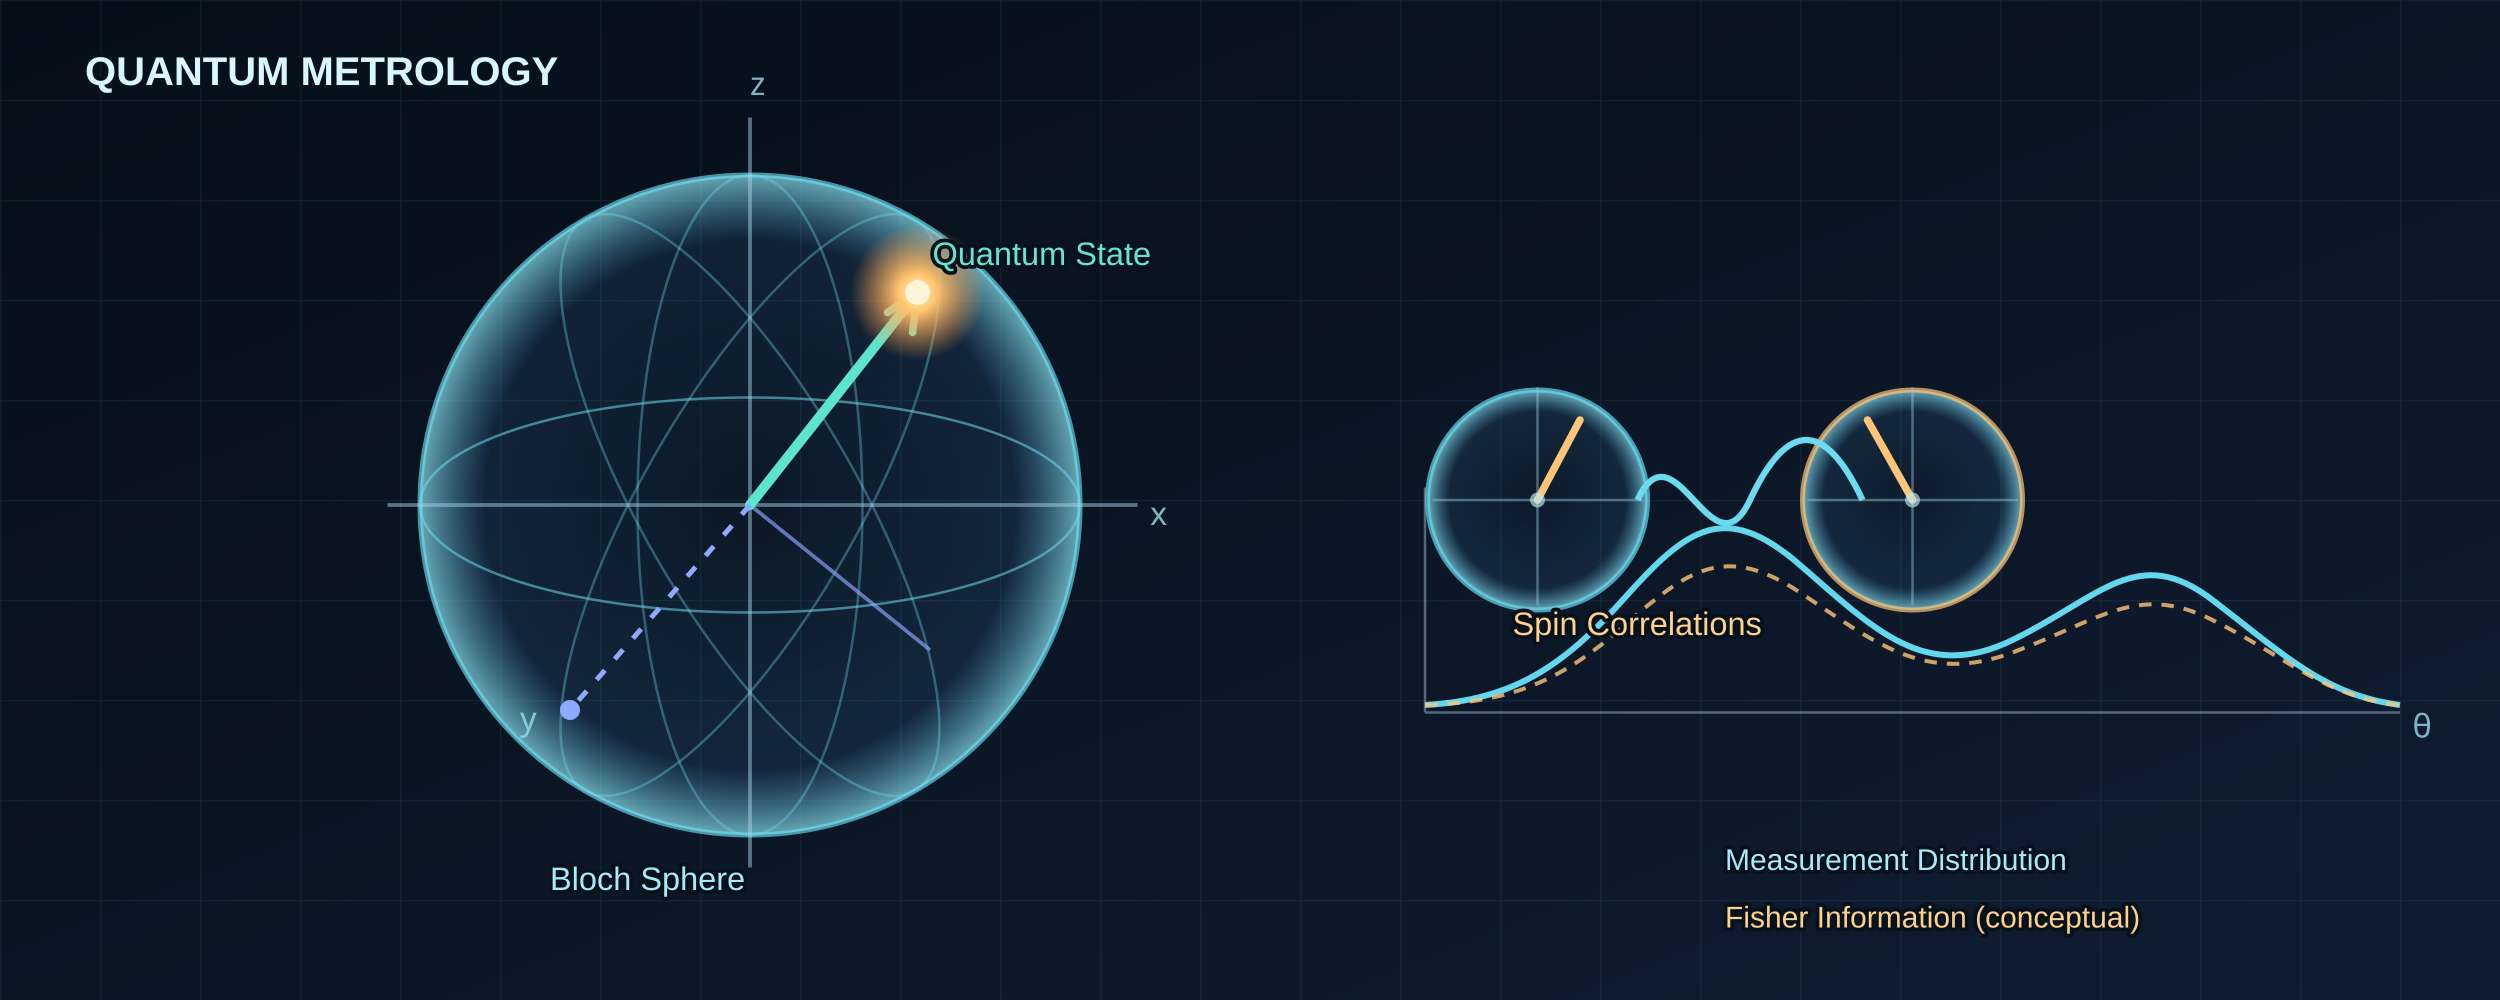
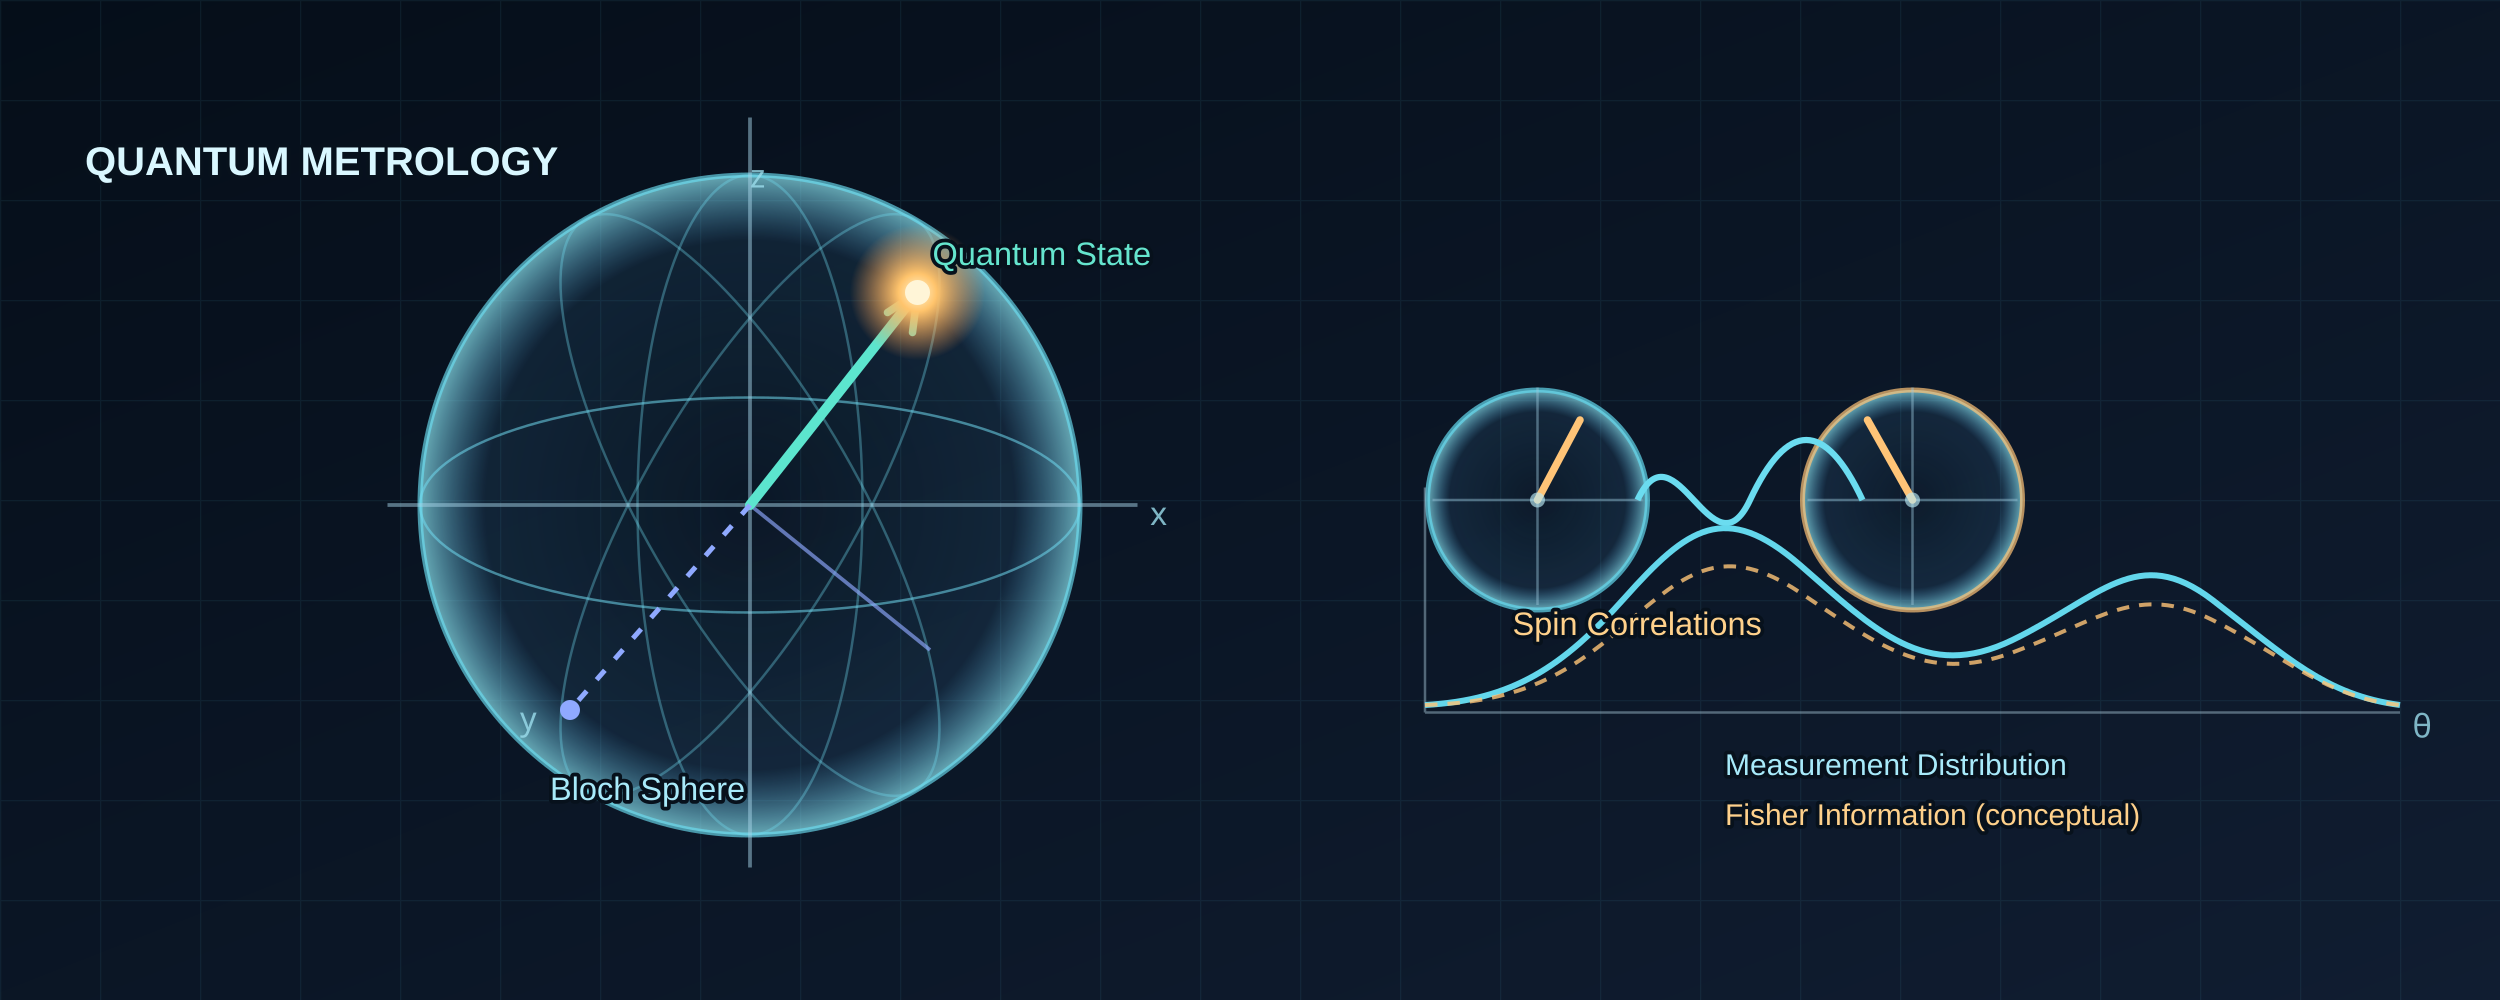
<svg xmlns="http://www.w3.org/2000/svg" viewBox="0 0 1000 400" role="img" aria-labelledby="title desc">
  <defs>
    <linearGradient id="bg" x2="1" y2="1">
      <stop stop-color="#050e19" />
      <stop offset="1" stop-color="#101d31" />
    </linearGradient>
    <radialGradient id="sphere">
      <stop stop-color="#4cbadf" stop-opacity=".02" />
      <stop offset=".8" stop-color="#4c9fd5" stop-opacity=".12" />
      <stop offset="1" stop-color="#8feaf4" stop-opacity=".7" />
    </radialGradient>
    <radialGradient id="state">
      <stop stop-color="#fff4d0" />
      <stop offset=".28" stop-color="#ffc46c" />
      <stop offset="1" stop-color="#ff9b4d" stop-opacity="0" />
    </radialGradient>
    <pattern id="grid" width="40" height="40" patternUnits="userSpaceOnUse">
      <path d="M40 0H0V40" fill="none" stroke="#63bddb" stroke-opacity=".08" />
    </pattern>
  </defs>
  <rect width="1000" height="400" fill="url(#bg)" />
  <rect width="1000" height="400" fill="url(#grid)" />
  <g transform="translate(300 202)">
    <circle r="132" fill="url(#sphere)" stroke="#6bdcf0" stroke-opacity=".65" stroke-width="2" />
    <ellipse rx="132" ry="43" fill="none" stroke="#70d9ef" stroke-opacity=".55" />
    <ellipse rx="132" ry="43" transform="rotate(60)" fill="none" stroke="#70d9ef" stroke-opacity=".35" />
    <ellipse rx="132" ry="43" transform="rotate(-60)" fill="none" stroke="#70d9ef" stroke-opacity=".35" />
    <ellipse rx="45" ry="132" fill="none" stroke="#70d9ef" stroke-opacity=".35" />
    <path d="M-145 0H155M0 145V-155" stroke="#a6d4e8" stroke-opacity=".5" stroke-width="1.5" />
    <path d="M0 0L72 58" stroke="#8fa9ff" stroke-opacity=".65" stroke-width="1.5" />
    <path d="M0 0L67 -85" stroke="#5ce5ce" stroke-width="4" stroke-linecap="round" />
    <path d="M67 -85L55 -77M67 -85L65 -69" stroke="#5ce5ce" stroke-width="3" stroke-linecap="round" />
    <circle cx="67" cy="-85" r="27" fill="url(#state)" />
    <circle cx="67" cy="-85" r="5" fill="#fff5d7" />
    <path d="M0 0L-72 82" stroke="#8fa9ff" stroke-width="2" stroke-dasharray="5 6" />
    <circle cx="-72" cy="82" r="4" fill="#8fa9ff" />
  </g>
  <g transform="translate(615 150)">
    <circle cx="0" cy="50" r="44" fill="url(#sphere)" stroke="#63d8ed" stroke-opacity=".7" stroke-width="2" />
    <circle cx="150" cy="50" r="44" fill="url(#sphere)" stroke="#ffc477" stroke-opacity=".7" stroke-width="2" />
    <path d="M0 5V92M-42 50H42M150 5V92M108 50H192" stroke="#9ac7d9" stroke-opacity=".45" />
    <path d="M0 50L17 18M150 50L132 18" stroke="#ffc477" stroke-width="3" stroke-linecap="round" />
    <path d="M40 50C55 18 70 82 85 50S115 18 130 50" fill="none" stroke="#6bdcf0" stroke-width="2.5" />
    <g fill="#b9e9f5" fill-opacity=".65">
      <circle cx="0" cy="50" r="3" />
      <circle cx="150" cy="50" r="3" />
    </g>
  </g>
  <g transform="translate(570 285)" fill="none">
    <path d="M0 0H390M0 0V-90" stroke="#9ab8c9" stroke-opacity=".5" />
    <path d="M0 -3C35 -5 55 -18 80 -46S120 -85 150 -59 200 -12 235 -29 285 -68 315 -45 360 -7 390 -3" stroke="#63d7ec" stroke-width="2.4" />
    <path d="M0 -3C35 -4 55 -13 80 -35S120 -68 150 -48 200 -11 235 -24 285 -52 315 -37 360 -6 390 -3" stroke="#ffc477" stroke-opacity=".8" stroke-width="1.6" stroke-dasharray="5 4" />
  </g>
  <g fill="#9bddec" font-family="sans-serif" font-size="13" opacity=".8">
-     <text x="300" y="38">z</text>
+     <text x="300" y="75">z</text>
    <text x="460" y="210">x</text>
    <text x="208" y="292">y</text>
    <text x="965" y="295">θ</text>
  </g>
  <g font-family="Arial, Helvetica, sans-serif" font-weight="500" paint-order="stroke" stroke="#07111c" stroke-width="3" stroke-linejoin="round">
-     <text x="34" y="34" fill="#d9f7ff" font-size="16" font-weight="700" stroke="#07111c" stroke-width="3">QUANTUM METROLOGY</text>
-     <text x="220" y="356" fill="#a8eafa" font-size="13" stroke="#07111c" stroke-width="3">Bloch Sphere</text>
+     <text x="34" y="70" fill="#d9f7ff" font-size="16" font-weight="700" stroke="#07111c" stroke-width="3">QUANTUM METROLOGY</text>
+     <text x="220" y="320" fill="#a8eafa" font-size="13" stroke="#07111c" stroke-width="3">Bloch Sphere</text>
    <text x="373" y="106" fill="#65e5ce" font-size="13" stroke="#07111c" stroke-width="3">Quantum State</text>
    <text x="605" y="254" fill="#ffd18b" font-size="13" stroke="#07111c" stroke-width="3">Spin Correlations</text>
-     <text x="690" y="348" fill="#a8eafa" font-size="12" stroke="#07111c" stroke-width="3">Measurement Distribution</text>
-     <text x="690" y="371" fill="#ffd18b" font-size="12" stroke="#07111c" stroke-width="3">Fisher Information (conceptual)</text>
+     <text x="690" y="310" fill="#a8eafa" font-size="12" stroke="#07111c" stroke-width="3">Measurement Distribution</text>
+     <text x="690" y="330" fill="#ffd18b" font-size="12" stroke="#07111c" stroke-width="3">Fisher Information (conceptual)</text>
  </g>
</svg>
